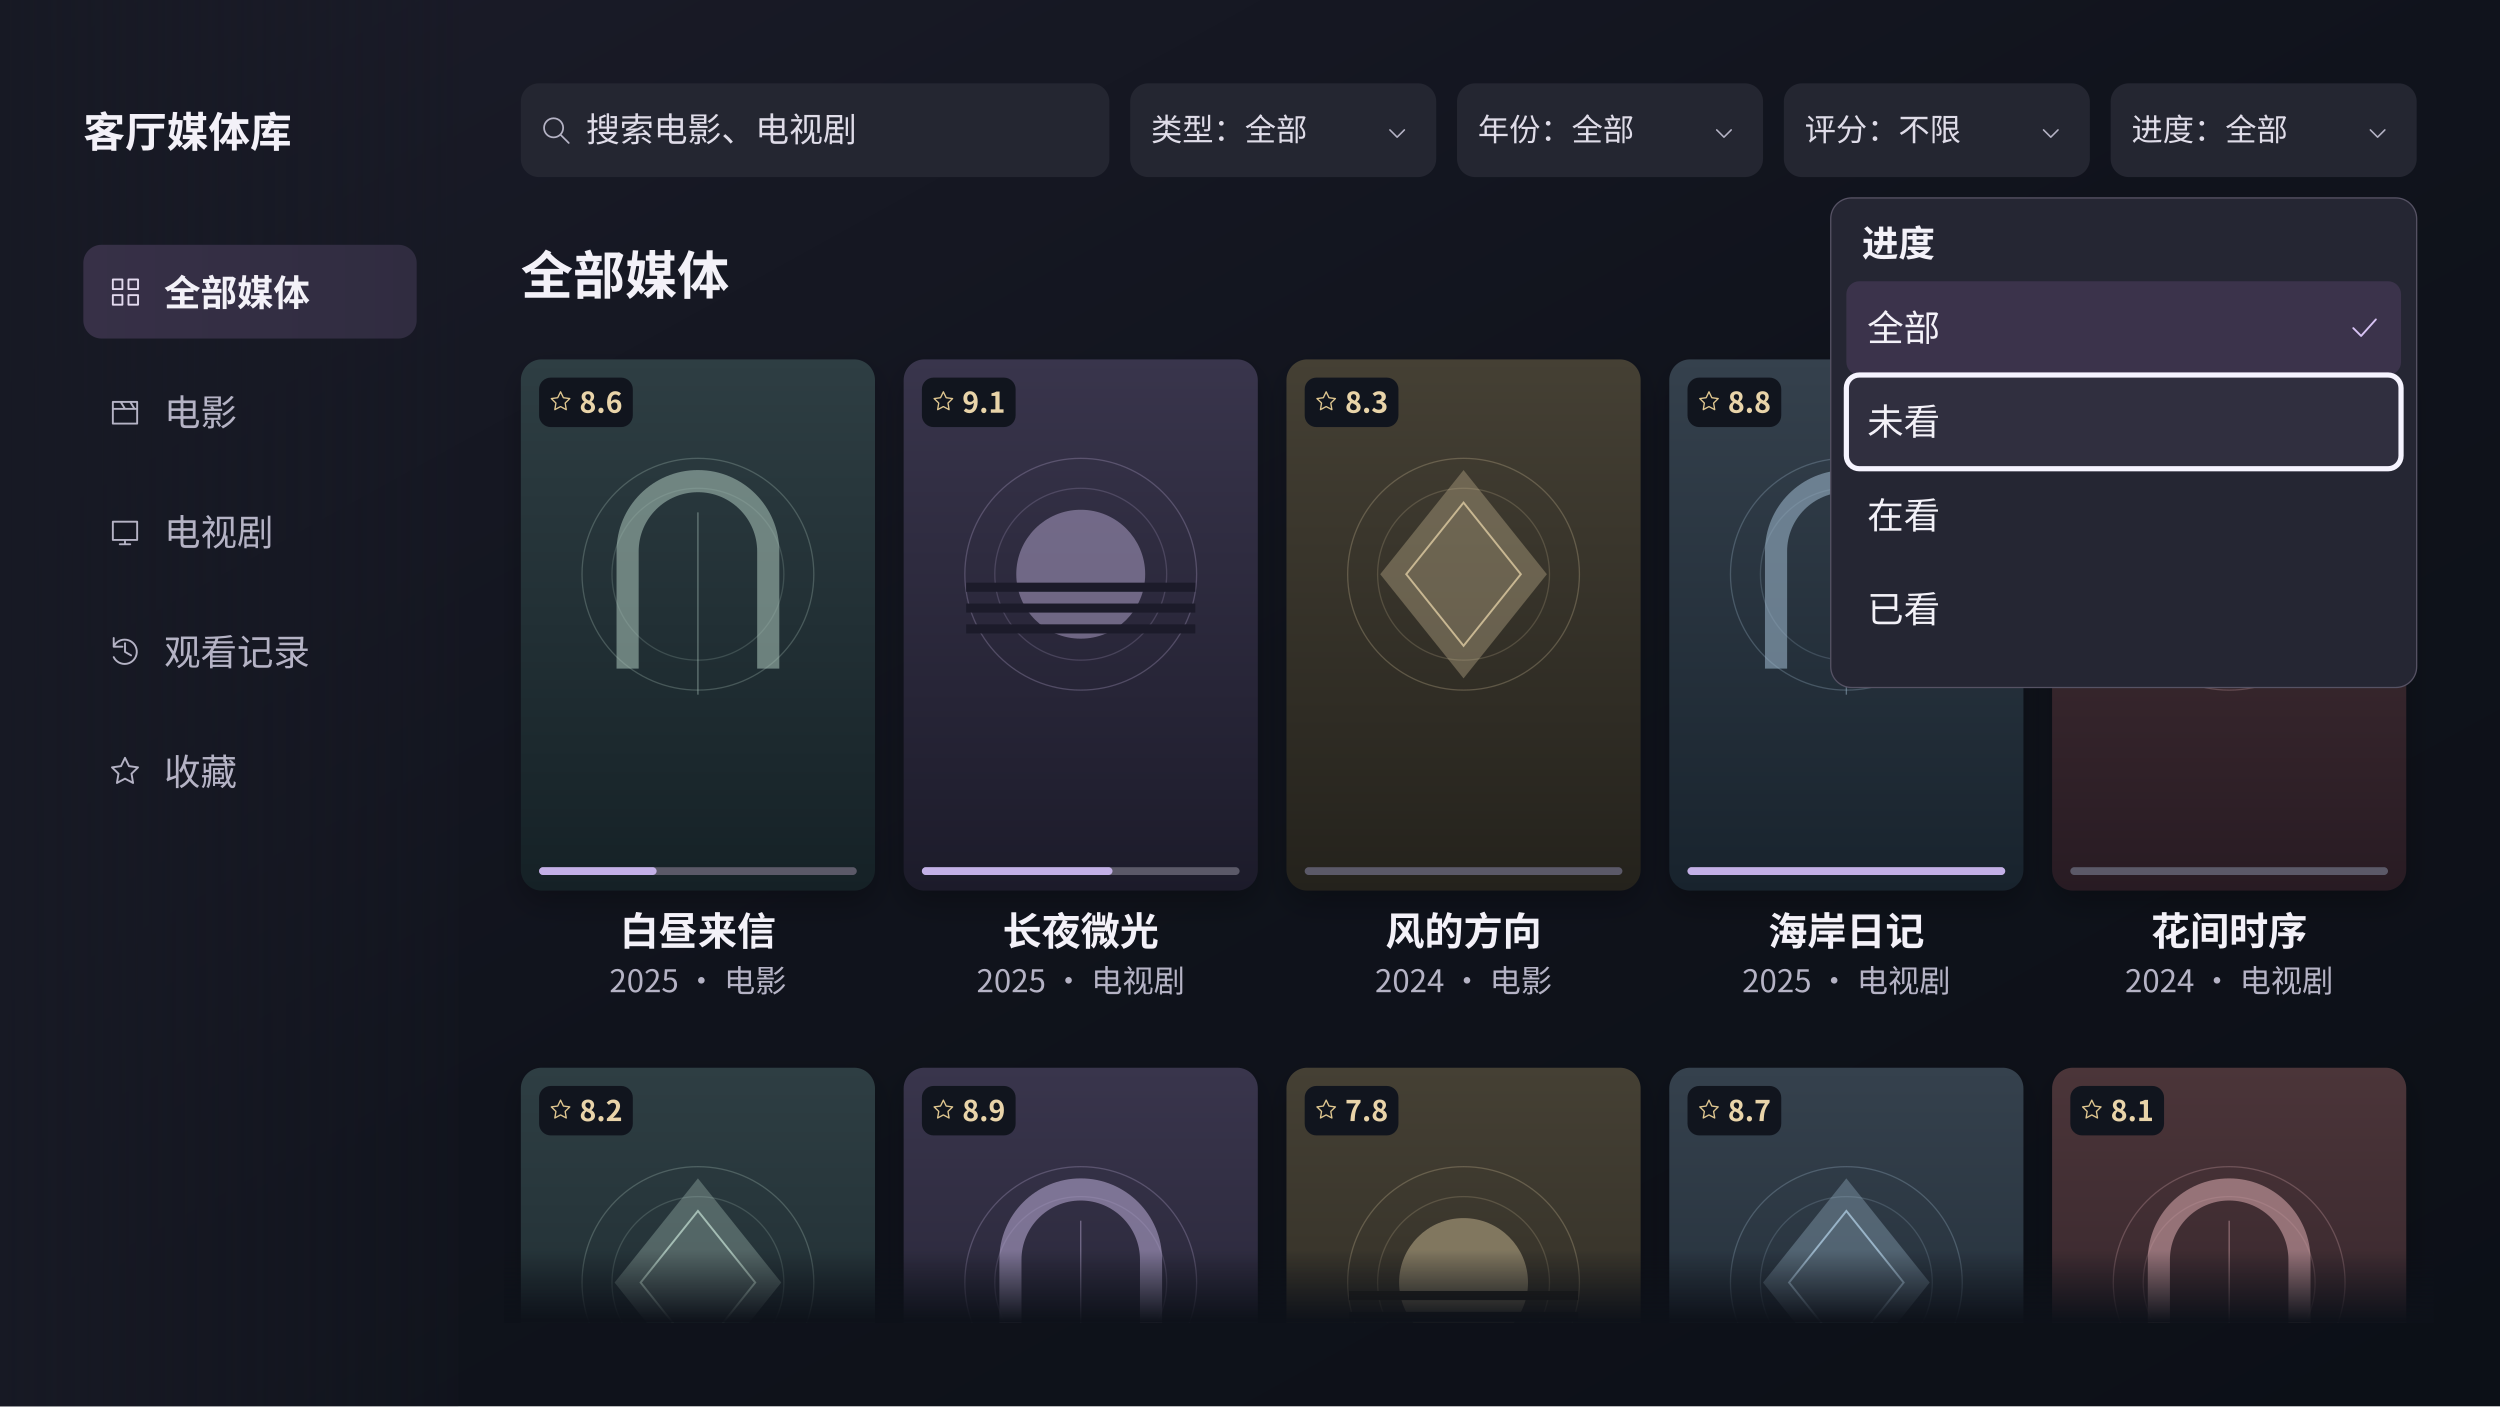
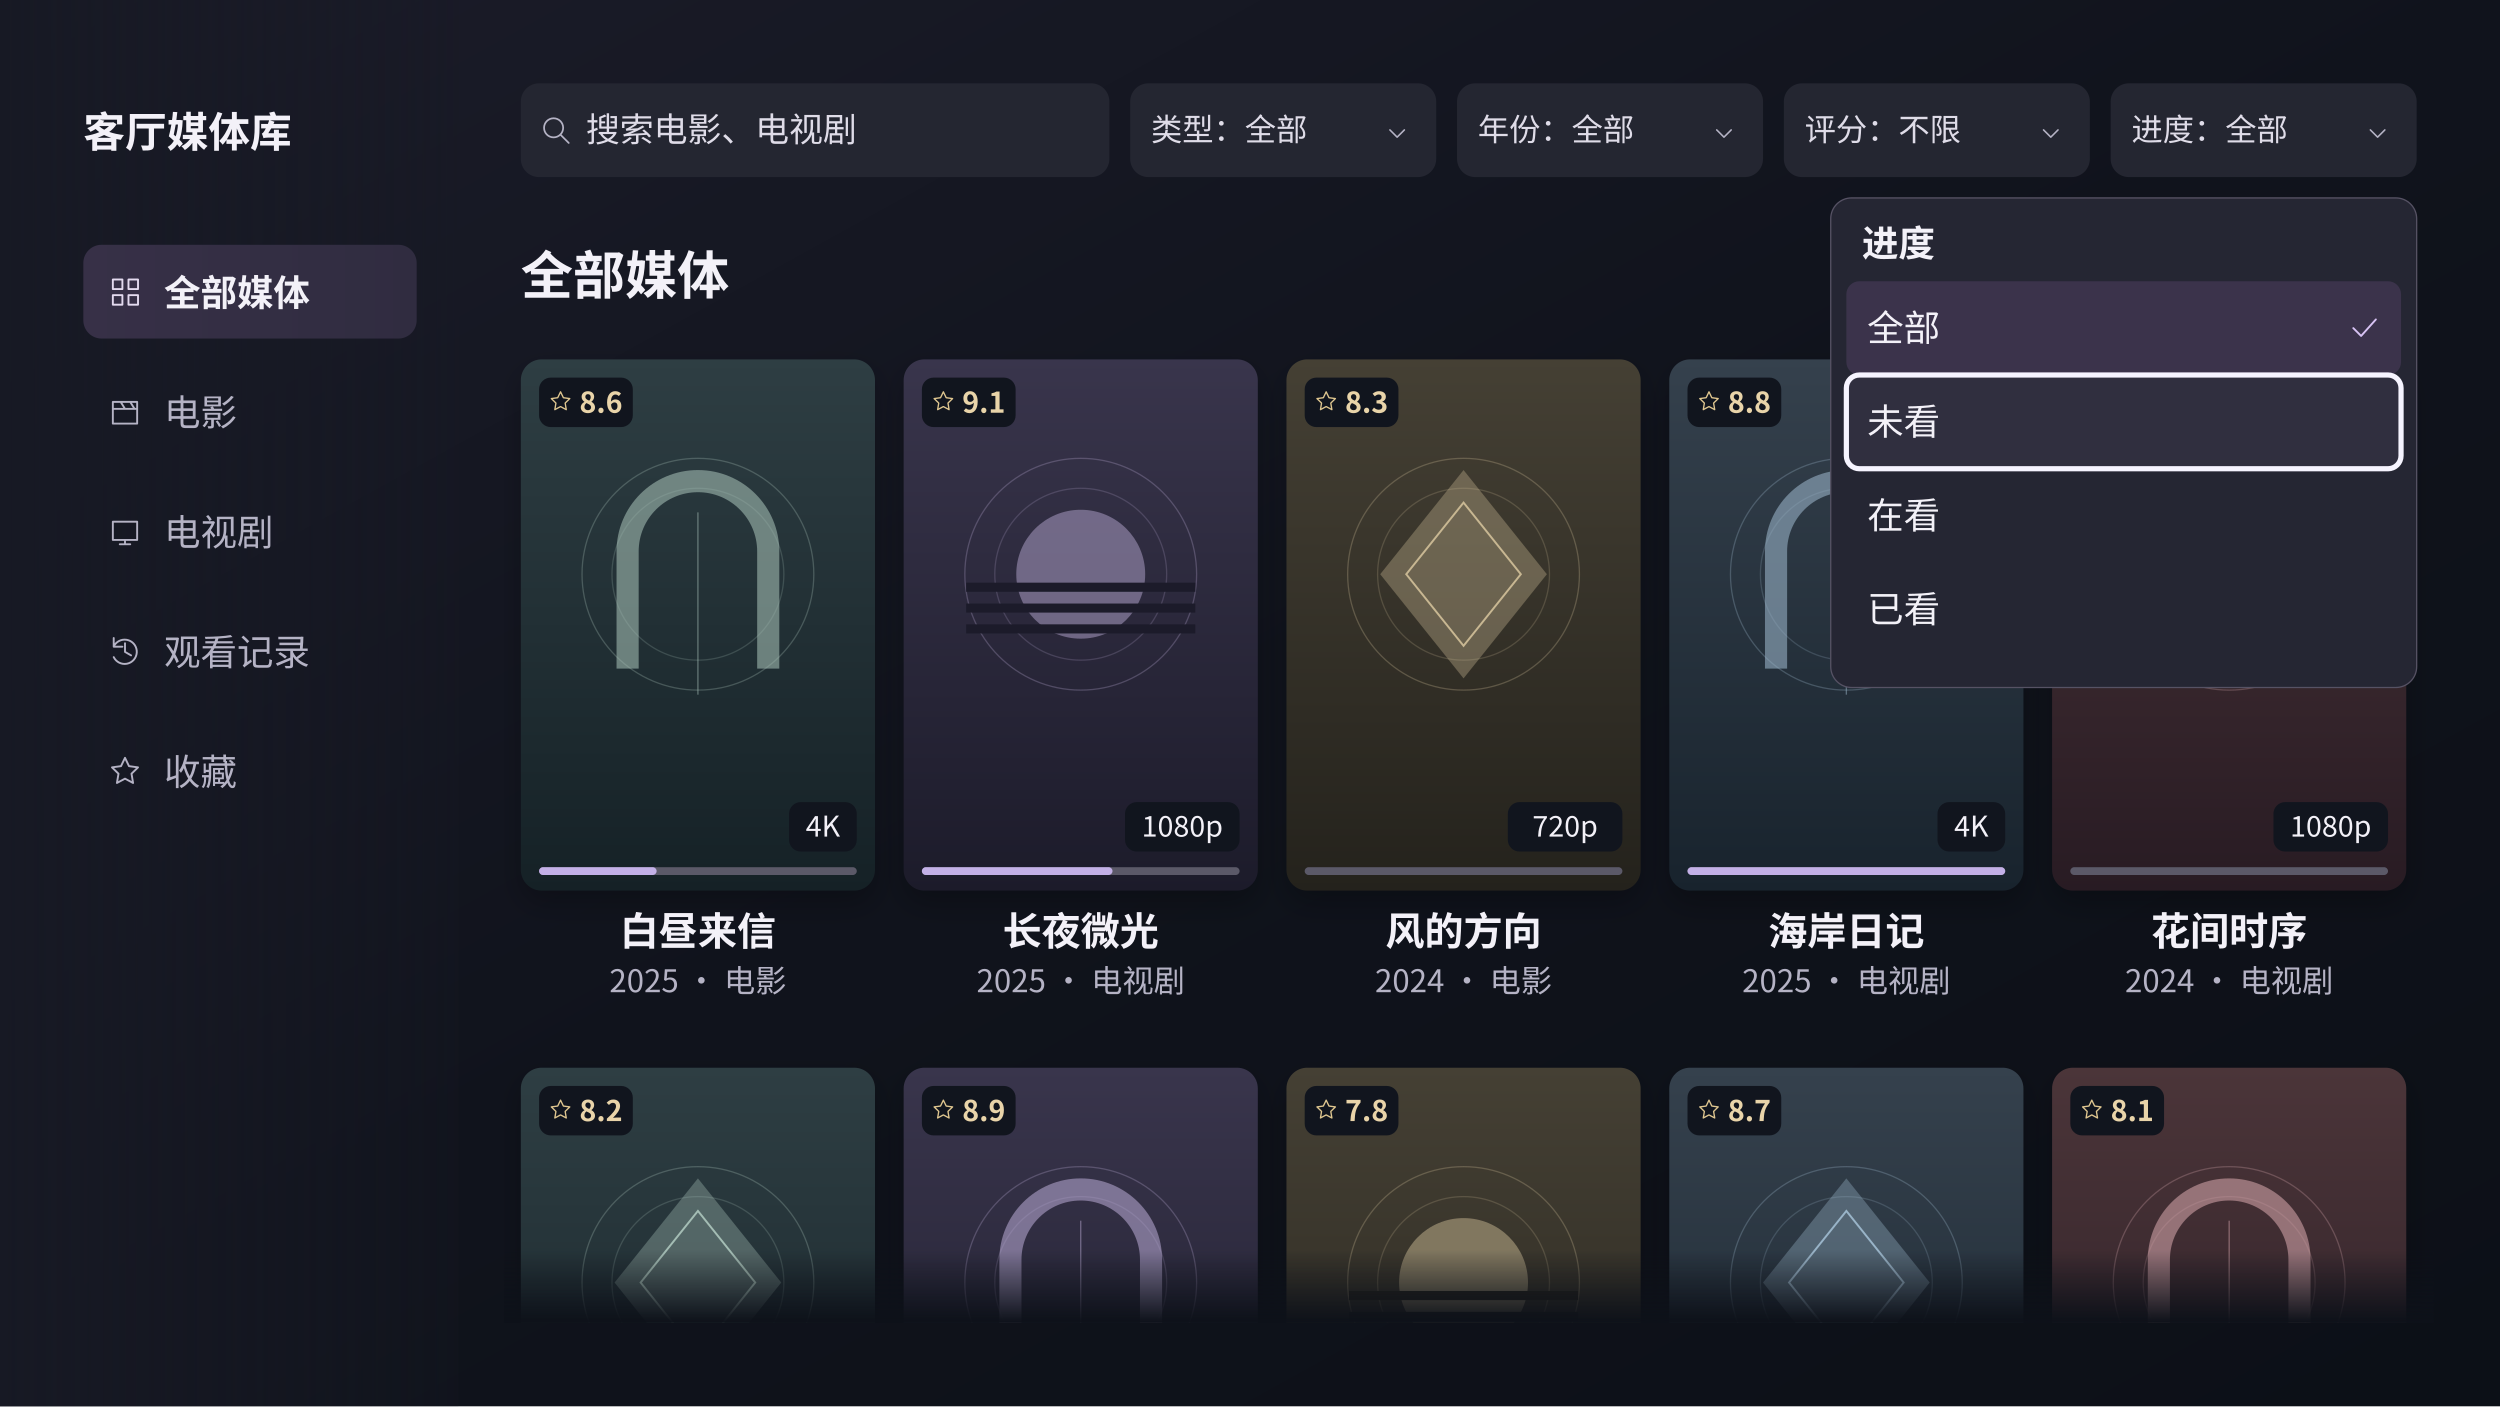
<svg xmlns="http://www.w3.org/2000/svg" width="3840" height="2160" viewBox="0 0 3840 2160" role="img" aria-labelledby="title desc">
  <defs>
    <linearGradient id="background" x2="1" y2="1">
      <stop stop-color="#1b1c29" />
      <stop offset=".5" stop-color="#10131c" />
      <stop offset="1" stop-color="#0c1017" />
    </linearGradient>
    <linearGradient id="sidebar" x2="1" y2="0">
      <stop stop-color="#171924" />
      <stop offset="1" stop-color="#171924" stop-opacity=".2" />
    </linearGradient>
    <linearGradient id="selection">
      <stop stop-color="#373047" />
      <stop offset="1" stop-color="#302c40" />
    </linearGradient>
    <linearGradient id="bottom-fade" x2="0" y2="1">
      <stop stop-color="#0d1119" stop-opacity="0" />
      <stop offset="1" stop-color="#0d1119" />
    </linearGradient>
    <filter id="card-shadow" x="-15%" y="-10%" width="130%" height="130%" color-interpolation-filters="sRGB">
      <feGaussianBlur in="SourceAlpha" stdDeviation="22" />
      <feOffset dx="0" dy="20" />
      <feComponentTransfer>
        <feFuncA type="linear" slope=".24" />
      </feComponentTransfer>
      <feMerge>
        <feMergeNode />
        <feMergeNode in="SourceGraphic" />
      </feMerge>
    </filter>
    <clipPath id="grid-viewport">
      <rect x="774" y="526" width="2964" height="1506" />
    </clipPath>
  </defs>
  <rect width="3840" height="2160" fill="url(#background)" />
  <rect width="704" height="2160" fill="url(#sidebar)" />
  <g font-family="Noto Sans CJK SC, sans-serif">
    <text x="128" y="226" font-size="64" fill="#f3f1f8" font-weight="600" text-anchor="start">客厅媒体库</text>
    <g data-role="sidebar-entry" data-focused="false">
      <rect x="128" y="376" width="512" height="144" rx="28" fill="url(#selection)" stroke="none" stroke-width="2" />
      <g transform="translate(168 424) scale(1.333333)">
        <path d="M4 4h11v11H4zM22 4h11v11H22zM4 22h11v11H4zM22 22h11v11H22z" fill="none" stroke="#e3daef" stroke-width="2.2" stroke-linecap="round" stroke-linejoin="round" />
      </g>
      <text x="252" y="470" font-size="56" fill="#f3f1f8" font-weight="600" text-anchor="start">全部媒体</text>
    </g>
    <g data-role="sidebar-entry" data-focused="false">
      <g transform="translate(168 608) scale(1.333333)">
        <path d="M4 7h28v25H4zM4 15h28M13 7l5 8M24 7l5 8" fill="none" stroke="#b5b3c5" stroke-width="2.2" stroke-linecap="round" stroke-linejoin="round" />
      </g>
      <text x="252" y="654" font-size="56" fill="#b5b3c5" font-weight="400" text-anchor="start">电影</text>
    </g>
    <g data-role="sidebar-entry" data-focused="false">
      <g transform="translate(168 792) scale(1.333333)">
        <path d="M4 7h28v21H4zM12 33h12M18 28v5" fill="none" stroke="#b5b3c5" stroke-width="2.2" stroke-linecap="round" stroke-linejoin="round" />
      </g>
      <text x="252" y="838" font-size="56" fill="#b5b3c5" font-weight="400" text-anchor="start">电视剧</text>
    </g>
    <g data-role="sidebar-entry" data-focused="false">
      <g transform="translate(168 976) scale(1.333333)">
        <path d="M6 11a14 14 0 1 1-1 14M5 3v10h10M18 9v10l7 4" fill="none" stroke="#b5b3c5" stroke-width="2.2" stroke-linecap="round" stroke-linejoin="round" />
      </g>
      <text x="252" y="1022" font-size="56" fill="#b5b3c5" font-weight="400" text-anchor="start">观看记录</text>
    </g>
    <g data-role="sidebar-entry" data-focused="false">
      <g transform="translate(168 1160) scale(1.333333)">
        <path d="M18 3l4.6 9.6L33 14l-7.5 7.3L27.3 32L18 27l-9.3 5l1.8-10.7L3 14l10.4-1.4z" fill="none" stroke="#b5b3c5" stroke-width="2.2" stroke-linecap="round" stroke-linejoin="round" />
      </g>
      <text x="252" y="1206" font-size="56" fill="#b5b3c5" font-weight="400" text-anchor="start">收藏</text>
    </g>
    <g data-role="control" data-focused="false" data-disabled="false" data-label="搜索电影、电视剧" opacity="1">
      <rect x="800" y="128" width="904" height="144" rx="28" fill="#242631" stroke="none" stroke-width="2" />
      <g transform="translate(832 178.0) scale(1.222222)">
        <path d="M27 15a12 12 0 1 1-24 0a12 12 0 1 1 24 0M24 24l10 10" fill="none" stroke="#b5b3c5" stroke-width="2.2" stroke-linecap="round" stroke-linejoin="round" />
      </g>
      <text x="900" y="217.68" font-size="52" fill="#dfdce8" font-weight="500" text-anchor="start">搜索电影、电视剧</text>
    </g>
    <g data-role="control" data-focused="false" data-disabled="false" data-label="类型：全部" opacity="1">
      <rect x="1736" y="128" width="470" height="144" rx="28" fill="#242631" stroke="none" stroke-width="2" />
      <text x="1768" y="216.32" font-size="48" fill="#dfdce8" font-weight="500" text-anchor="start">类型：全部</text>
    </g>
    <g transform="translate(2126 184) scale(1.111111)">
      <path d="M8 14l10 10l10-10" fill="none" stroke="#b5b3c5" stroke-width="2.2" stroke-linecap="round" stroke-linejoin="round" />
    </g>
    <g data-role="control" data-focused="false" data-disabled="false" data-label="年份：全部" opacity="1">
      <rect x="2238" y="128" width="470" height="144" rx="28" fill="#242631" stroke="none" stroke-width="2" />
      <text x="2270" y="216.32" font-size="48" fill="#dfdce8" font-weight="500" text-anchor="start">年份：全部</text>
    </g>
    <g transform="translate(2628 184) scale(1.111111)">
      <path d="M8 14l10 10l10-10" fill="none" stroke="#b5b3c5" stroke-width="2.2" stroke-linecap="round" stroke-linejoin="round" />
    </g>
    <g data-role="control" data-focused="false" data-disabled="false" data-label="评分：不限" opacity="1">
      <rect x="2740" y="128" width="470" height="144" rx="28" fill="#242631" stroke="none" stroke-width="2" />
      <text x="2772" y="216.32" font-size="48" fill="#dfdce8" font-weight="500" text-anchor="start">评分：不限</text>
    </g>
    <g transform="translate(3130 184) scale(1.111111)">
      <path d="M8 14l10 10l10-10" fill="none" stroke="#b5b3c5" stroke-width="2.2" stroke-linecap="round" stroke-linejoin="round" />
    </g>
    <g data-role="control" data-focused="false" data-disabled="false" data-label="进度：全部" opacity="1">
      <rect x="3242" y="128" width="470" height="144" rx="28" fill="#242631" stroke="none" stroke-width="2" />
      <text x="3274" y="216.32" font-size="48" fill="#dfdce8" font-weight="500" text-anchor="start">进度：全部</text>
    </g>
    <g transform="translate(3632 184) scale(1.111111)">
      <path d="M8 14l10 10l10-10" fill="none" stroke="#b5b3c5" stroke-width="2.2" stroke-linecap="round" stroke-linejoin="round" />
    </g>
    <text x="800" y="452" font-size="80" fill="#f3f1f8" font-weight="650" text-anchor="start">全部媒体</text>
    <g data-role="control" data-focused="false" data-disabled="false" data-label="名称升序" opacity="1">
      <rect x="3200" y="350" width="512" height="144" rx="28" fill="#242631" stroke="none" stroke-width="2" />
      <g transform="translate(3232 400.0) scale(1.222222)">
        <path d="M4 7h19M4 18h13M4 29h7M28 5v26M23 26l5 5l5-5" fill="none" stroke="#b5b3c5" stroke-width="2.2" stroke-linecap="round" stroke-linejoin="round" />
      </g>
      <text x="3300" y="438.32" font-size="48" fill="#dfdce8" font-weight="500" text-anchor="start">名称升序</text>
    </g>
    <g transform="translate(3638 402) scale(1.111111)">
      <path d="M8 14l10 10l10-10" fill="none" stroke="#b5b3c5" stroke-width="2.2" stroke-linecap="round" stroke-linejoin="round" />
    </g>
    <g clip-path="url(#grid-viewport)" data-role="focus-following-grid">
      <g data-role="media-card" data-focused="false">
        <defs>
          <linearGradient id="art-0" x2="0" y2="1">
            <stop stop-color="#2e3e43" />
            <stop offset="1" stop-color="#152126" />
          </linearGradient>
          <clipPath id="clip-0">
            <rect x="800" y="552" width="544" height="816" rx="32" fill="white" stroke="none" stroke-width="2" />
          </clipPath>
        </defs>
        <g filter="url(#card-shadow)">
          <rect x="800" y="552" width="544" height="816" rx="32" fill="url(#art-0)" stroke="none" stroke-width="2" />
        </g>
        <g clip-path="url(#clip-0)">
          <circle cx="1072" cy="882" r="178" fill="none" stroke="#a4bdb4" stroke-width="2" opacity=".3" />
          <circle cx="1072" cy="882" r="132" fill="none" stroke="#a4bdb4" stroke-width="2" opacity=".22" />
          <path d="M964 1027V847a108 108 0 0 1 216 0v180" fill="none" stroke="#a4bdb4" stroke-width="34" opacity=".58" />
          <path d="M1072 787v280" stroke="#a4bdb4" stroke-width="2" opacity=".5" />
        </g>
        <rect x="828" y="580" width="144" height="76" rx="18" fill="#11151e" stroke="none" stroke-width="2" />
        <g transform="translate(844 599) scale(0.9444444)">
          <path d="M18 3l4.6 9.6L33 14l-7.5 7.3L27.3 32L18 27l-9.3 5l1.8-10.7L3 14l10.4-1.4z" fill="none" stroke="#e0c790" stroke-width="2.2" stroke-linecap="round" stroke-linejoin="round" />
        </g>
        <text x="890" y="634" font-size="44" fill="#e9d4a9" font-weight="600" text-anchor="start">8.6</text>
+         <g data-role="quality-badge">
+           <rect x="1212" y="1232" width="104" height="76" rx="18" fill="#11151e" stroke="none" stroke-width="2" />
+           <text x="1264.0" y="1285" font-size="44" fill="#f3f1f8" font-weight="500" text-anchor="middle">4K</text>
+         </g>
        <g data-role="watch-progress" data-progress="0.37">
          <rect x="828" y="1332" width="488" height="12" rx="6" fill="#5b5968" stroke="none" stroke-width="2" />
          <rect x="828" y="1332" width="180.56" height="12" rx="6" fill="#c3b0e7" stroke="none" stroke-width="2" />
        </g>
        <g data-role="card-caption">
          <text x="1072" y="1452" font-size="60" fill="#f3f1f8" font-weight="600" text-anchor="middle">白昼来信</text>
          <text x="1072" y="1524" font-size="48" fill="#b5b3c5" font-weight="400" text-anchor="middle">2025 · 电影</text>
        </g>
      </g>
      <g data-role="media-card" data-focused="false">
        <defs>
          <linearGradient id="art-1" x2="0" y2="1">
            <stop stop-color="#39354c" />
            <stop offset="1" stop-color="#1c1b2a" />
          </linearGradient>
          <clipPath id="clip-1">
            <rect x="1388" y="552" width="544" height="816" rx="32" fill="white" stroke="none" stroke-width="2" />
          </clipPath>
        </defs>
        <g filter="url(#card-shadow)">
          <rect x="1388" y="552" width="544" height="816" rx="32" fill="url(#art-1)" stroke="none" stroke-width="2" />
        </g>
        <g clip-path="url(#clip-1)">
          <circle cx="1660" cy="882" r="178" fill="none" stroke="#b4a5ce" stroke-width="2" opacity=".3" />
          <circle cx="1660" cy="882" r="132" fill="none" stroke="#b4a5ce" stroke-width="2" opacity=".22" />
          <circle cx="1660" cy="882" r="99" fill="#b4a5ce" opacity=".5" />
          <path d="M1484 902h352M1484 934h352M1484 966h352" stroke="#1c1b2a" stroke-width="14" />
        </g>
        <rect x="1416" y="580" width="144" height="76" rx="18" fill="#11151e" stroke="none" stroke-width="2" />
        <g transform="translate(1432 599) scale(0.9444444)">
          <path d="M18 3l4.6 9.6L33 14l-7.5 7.3L27.3 32L18 27l-9.3 5l1.8-10.7L3 14l10.4-1.4z" fill="none" stroke="#e0c790" stroke-width="2.2" stroke-linecap="round" stroke-linejoin="round" />
        </g>
        <text x="1478" y="634" font-size="44" fill="#e9d4a9" font-weight="600" text-anchor="start">9.1</text>
+         <g data-role="quality-badge">
+           <rect x="1728" y="1232" width="176" height="76" rx="18" fill="#11151e" stroke="none" stroke-width="2" />
+           <text x="1816.0" y="1285" font-size="44" fill="#f3f1f8" font-weight="500" text-anchor="middle">1080p</text>
+         </g>
        <g data-role="watch-progress" data-progress="0.6">
          <rect x="1416" y="1332" width="488" height="12" rx="6" fill="#5b5968" stroke="none" stroke-width="2" />
          <rect x="1416" y="1332" width="292.8" height="12" rx="6" fill="#c3b0e7" stroke="none" stroke-width="2" />
        </g>
        <g data-role="card-caption">
          <text x="1660" y="1452" font-size="60" fill="#f3f1f8" font-weight="600" text-anchor="middle">长夜微光</text>
          <text x="1660" y="1524" font-size="48" fill="#b5b3c5" font-weight="400" text-anchor="middle">2025 · 电视剧</text>
        </g>
      </g>
      <g data-role="media-card" data-focused="false">
        <defs>
          <linearGradient id="art-2" x2="0" y2="1">
            <stop stop-color="#454034" />
            <stop offset="1" stop-color="#24221c" />
          </linearGradient>
          <clipPath id="clip-2">
            <rect x="1976" y="552" width="544" height="816" rx="32" fill="white" stroke="none" stroke-width="2" />
          </clipPath>
        </defs>
        <g filter="url(#card-shadow)">
          <rect x="1976" y="552" width="544" height="816" rx="32" fill="url(#art-2)" stroke="none" stroke-width="2" />
        </g>
        <g clip-path="url(#clip-2)">
          <circle cx="2248" cy="882" r="178" fill="none" stroke="#c8b792" stroke-width="2" opacity=".3" />
          <circle cx="2248" cy="882" r="132" fill="none" stroke="#c8b792" stroke-width="2" opacity=".22" />
          <path d="M2248 722l128 160l-128 160l-128-160z" fill="#c8b792" opacity=".36" />
          <path d="M2248 772l88 110l-88 110l-88-110z" fill="none" stroke="#c8b792" stroke-width="3" />
        </g>
        <rect x="2004" y="580" width="144" height="76" rx="18" fill="#11151e" stroke="none" stroke-width="2" />
        <g transform="translate(2020 599) scale(0.9444444)">
          <path d="M18 3l4.6 9.6L33 14l-7.5 7.3L27.3 32L18 27l-9.3 5l1.8-10.7L3 14l10.4-1.4z" fill="none" stroke="#e0c790" stroke-width="2.2" stroke-linecap="round" stroke-linejoin="round" />
        </g>
        <text x="2066" y="634" font-size="44" fill="#e9d4a9" font-weight="600" text-anchor="start">8.3</text>
+         <g data-role="quality-badge">
+           <rect x="2316" y="1232" width="176" height="76" rx="18" fill="#11151e" stroke="none" stroke-width="2" />
+           <text x="2404.0" y="1285" font-size="44" fill="#f3f1f8" font-weight="500" text-anchor="middle">720p</text>
+         </g>
        <g data-role="watch-progress" data-progress="0">
          <rect x="2004" y="1332" width="488" height="12" rx="6" fill="#5b5968" stroke="none" stroke-width="2" />
        </g>
        <g data-role="card-caption">
          <text x="2248" y="1452" font-size="60" fill="#f3f1f8" font-weight="600" text-anchor="middle">风的方向</text>
          <text x="2248" y="1524" font-size="48" fill="#b5b3c5" font-weight="400" text-anchor="middle">2024 · 电影</text>
        </g>
      </g>
      <g data-role="media-card" data-focused="false">
        <defs>
          <linearGradient id="art-3" x2="0" y2="1">
            <stop stop-color="#35414d" />
            <stop offset="1" stop-color="#18232d" />
          </linearGradient>
          <clipPath id="clip-3">
            <rect x="2564" y="552" width="544" height="816" rx="32" fill="white" stroke="none" stroke-width="2" />
          </clipPath>
        </defs>
        <g filter="url(#card-shadow)">
          <rect x="2564" y="552" width="544" height="816" rx="32" fill="url(#art-3)" stroke="none" stroke-width="2" />
        </g>
        <g clip-path="url(#clip-3)">
          <circle cx="2836" cy="882" r="178" fill="none" stroke="#99b4c8" stroke-width="2" opacity=".3" />
          <circle cx="2836" cy="882" r="132" fill="none" stroke="#99b4c8" stroke-width="2" opacity=".22" />
          <path d="M2728 1027V847a108 108 0 0 1 216 0v180" fill="none" stroke="#99b4c8" stroke-width="34" opacity=".58" />
          <path d="M2836 787v280" stroke="#99b4c8" stroke-width="2" opacity=".5" />
        </g>
        <rect x="2592" y="580" width="144" height="76" rx="18" fill="#11151e" stroke="none" stroke-width="2" />
        <g transform="translate(2608 599) scale(0.9444444)">
          <path d="M18 3l4.6 9.6L33 14l-7.5 7.3L27.3 32L18 27l-9.3 5l1.8-10.7L3 14l10.4-1.4z" fill="none" stroke="#e0c790" stroke-width="2.2" stroke-linecap="round" stroke-linejoin="round" />
        </g>
        <text x="2654" y="634" font-size="44" fill="#e9d4a9" font-weight="600" text-anchor="start">8.8</text>
+         <g data-role="quality-badge">
+           <rect x="2976" y="1232" width="104" height="76" rx="18" fill="#11151e" stroke="none" stroke-width="2" />
+           <text x="3028.0" y="1285" font-size="44" fill="#f3f1f8" font-weight="500" text-anchor="middle">4K</text>
+         </g>
        <g data-role="watch-progress" data-progress="1">
          <rect x="2592" y="1332" width="488" height="12" rx="6" fill="#5b5968" stroke="none" stroke-width="2" />
          <rect x="2592" y="1332" width="488" height="12" rx="6" fill="#c3b0e7" stroke="none" stroke-width="2" />
        </g>
        <g data-role="card-caption">
          <text x="2836" y="1452" font-size="60" fill="#f3f1f8" font-weight="600" text-anchor="middle">海岸日记</text>
          <text x="2836" y="1524" font-size="48" fill="#b5b3c5" font-weight="400" text-anchor="middle">2025 · 电视剧</text>
        </g>
      </g>
      <g data-role="media-card" data-focused="false">
        <defs>
          <linearGradient id="art-4" x2="0" y2="1">
            <stop stop-color="#4b3539" />
            <stop offset="1" stop-color="#281b23" />
          </linearGradient>
          <clipPath id="clip-4">
            <rect x="3152" y="552" width="544" height="816" rx="32" fill="white" stroke="none" stroke-width="2" />
          </clipPath>
        </defs>
        <g filter="url(#card-shadow)">
          <rect x="3152" y="552" width="544" height="816" rx="32" fill="url(#art-4)" stroke="none" stroke-width="2" />
        </g>
        <g clip-path="url(#clip-4)">
          <circle cx="3424" cy="882" r="178" fill="none" stroke="#d2a3a9" stroke-width="2" opacity=".3" />
          <circle cx="3424" cy="882" r="132" fill="none" stroke="#d2a3a9" stroke-width="2" opacity=".22" />
          <circle cx="3424" cy="882" r="99" fill="#d2a3a9" opacity=".5" />
          <path d="M3248 902h352M3248 934h352M3248 966h352" stroke="#281b23" stroke-width="14" />
        </g>
        <rect x="3180" y="580" width="144" height="76" rx="18" fill="#11151e" stroke="none" stroke-width="2" />
        <g transform="translate(3196 599) scale(0.9444444)">
          <path d="M18 3l4.6 9.6L33 14l-7.5 7.3L27.3 32L18 27l-9.3 5l1.8-10.7L3 14l10.4-1.4z" fill="none" stroke="#e0c790" stroke-width="2.2" stroke-linecap="round" stroke-linejoin="round" />
        </g>
        <text x="3242" y="634" font-size="44" fill="#e9d4a9" font-weight="600" text-anchor="start">8.5</text>
+         <g data-role="quality-badge">
+           <rect x="3492" y="1232" width="176" height="76" rx="18" fill="#11151e" stroke="none" stroke-width="2" />
+           <text x="3580.0" y="1285" font-size="44" fill="#f3f1f8" font-weight="500" text-anchor="middle">1080p</text>
+         </g>
        <g data-role="watch-progress" data-progress="0">
          <rect x="3180" y="1332" width="488" height="12" rx="6" fill="#5b5968" stroke="none" stroke-width="2" />
        </g>
        <g data-role="card-caption">
          <text x="3424" y="1452" font-size="60" fill="#f3f1f8" font-weight="600" text-anchor="middle">花间时序</text>
          <text x="3424" y="1524" font-size="48" fill="#b5b3c5" font-weight="400" text-anchor="middle">2024 · 电视剧</text>
        </g>
      </g>
      <g data-role="media-card" data-focused="false">
        <defs>
          <linearGradient id="art-5" x2="0" y2="1">
            <stop stop-color="#2e3e43" />
            <stop offset="1" stop-color="#152126" />
          </linearGradient>
          <clipPath id="clip-5">
            <rect x="800" y="1640" width="544" height="816" rx="32" fill="white" stroke="none" stroke-width="2" />
          </clipPath>
        </defs>
        <g filter="url(#card-shadow)">
          <rect x="800" y="1640" width="544" height="816" rx="32" fill="url(#art-5)" stroke="none" stroke-width="2" />
        </g>
        <g clip-path="url(#clip-5)">
          <circle cx="1072" cy="1970" r="178" fill="none" stroke="#a4bdb4" stroke-width="2" opacity=".3" />
          <circle cx="1072" cy="1970" r="132" fill="none" stroke="#a4bdb4" stroke-width="2" opacity=".22" />
          <path d="M1072 1810l128 160l-128 160l-128-160z" fill="#a4bdb4" opacity=".36" />
          <path d="M1072 1860l88 110l-88 110l-88-110z" fill="none" stroke="#a4bdb4" stroke-width="3" />
        </g>
        <rect x="828" y="1668" width="144" height="76" rx="18" fill="#11151e" stroke="none" stroke-width="2" />
        <g transform="translate(844 1687) scale(0.9444444)">
          <path d="M18 3l4.6 9.6L33 14l-7.5 7.3L27.3 32L18 27l-9.3 5l1.8-10.7L3 14l10.4-1.4z" fill="none" stroke="#e0c790" stroke-width="2.2" stroke-linecap="round" stroke-linejoin="round" />
        </g>
        <text x="890" y="1722" font-size="44" fill="#e9d4a9" font-weight="600" text-anchor="start">8.2</text>
+         <g data-role="quality-badge">
+           <rect x="1140" y="2320" width="176" height="76" rx="18" fill="#11151e" stroke="none" stroke-width="2" />
+           <text x="1228.0" y="2373" font-size="44" fill="#f3f1f8" font-weight="500" text-anchor="middle">720p</text>
+         </g>
        <g data-role="watch-progress" data-progress="1">
          <rect x="828" y="2420" width="488" height="12" rx="6" fill="#5b5968" stroke="none" stroke-width="2" />
          <rect x="828" y="2420" width="488" height="12" rx="6" fill="#c3b0e7" stroke="none" stroke-width="2" />
        </g>
        <g data-role="card-caption">
          <text x="1072" y="2540" font-size="60" fill="#f3f1f8" font-weight="600" text-anchor="middle">旧城回声</text>
          <text x="1072" y="2612" font-size="48" fill="#b5b3c5" font-weight="400" text-anchor="middle">2023 · 电影</text>
        </g>
      </g>
      <g data-role="media-card" data-focused="false">
        <defs>
          <linearGradient id="art-6" x2="0" y2="1">
            <stop stop-color="#39354c" />
            <stop offset="1" stop-color="#1c1b2a" />
          </linearGradient>
          <clipPath id="clip-6">
            <rect x="1388" y="1640" width="544" height="816" rx="32" fill="white" stroke="none" stroke-width="2" />
          </clipPath>
        </defs>
        <g filter="url(#card-shadow)">
          <rect x="1388" y="1640" width="544" height="816" rx="32" fill="url(#art-6)" stroke="none" stroke-width="2" />
        </g>
        <g clip-path="url(#clip-6)">
          <circle cx="1660" cy="1970" r="178" fill="none" stroke="#b4a5ce" stroke-width="2" opacity=".3" />
          <circle cx="1660" cy="1970" r="132" fill="none" stroke="#b4a5ce" stroke-width="2" opacity=".22" />
          <path d="M1552 2115V1935a108 108 0 0 1 216 0v180" fill="none" stroke="#b4a5ce" stroke-width="34" opacity=".58" />
          <path d="M1660 1875v280" stroke="#b4a5ce" stroke-width="2" opacity=".5" />
        </g>
        <rect x="1416" y="1668" width="144" height="76" rx="18" fill="#11151e" stroke="none" stroke-width="2" />
        <g transform="translate(1432 1687) scale(0.9444444)">
          <path d="M18 3l4.6 9.6L33 14l-7.5 7.3L27.3 32L18 27l-9.3 5l1.8-10.7L3 14l10.4-1.4z" fill="none" stroke="#e0c790" stroke-width="2.2" stroke-linecap="round" stroke-linejoin="round" />
        </g>
        <text x="1478" y="1722" font-size="44" fill="#e9d4a9" font-weight="600" text-anchor="start">8.9</text>
+         <g data-role="quality-badge">
+           <rect x="1800" y="2320" width="104" height="76" rx="18" fill="#11151e" stroke="none" stroke-width="2" />
+           <text x="1852.0" y="2373" font-size="44" fill="#f3f1f8" font-weight="500" text-anchor="middle">4K</text>
+         </g>
        <g data-role="watch-progress" data-progress="0.25">
          <rect x="1416" y="2420" width="488" height="12" rx="6" fill="#5b5968" stroke="none" stroke-width="2" />
          <rect x="1416" y="2420" width="122.0" height="12" rx="6" fill="#c3b0e7" stroke="none" stroke-width="2" />
        </g>
        <g data-role="card-caption">
          <text x="1660" y="2540" font-size="60" fill="#f3f1f8" font-weight="600" text-anchor="middle">群星之间</text>
          <text x="1660" y="2612" font-size="48" fill="#b5b3c5" font-weight="400" text-anchor="middle">2025 · 电视剧</text>
        </g>
      </g>
      <g data-role="media-card" data-focused="false">
        <defs>
          <linearGradient id="art-7" x2="0" y2="1">
            <stop stop-color="#454034" />
            <stop offset="1" stop-color="#24221c" />
          </linearGradient>
          <clipPath id="clip-7">
            <rect x="1976" y="1640" width="544" height="816" rx="32" fill="white" stroke="none" stroke-width="2" />
          </clipPath>
        </defs>
        <g filter="url(#card-shadow)">
          <rect x="1976" y="1640" width="544" height="816" rx="32" fill="url(#art-7)" stroke="none" stroke-width="2" />
        </g>
        <g clip-path="url(#clip-7)">
          <circle cx="2248" cy="1970" r="178" fill="none" stroke="#c8b792" stroke-width="2" opacity=".3" />
          <circle cx="2248" cy="1970" r="132" fill="none" stroke="#c8b792" stroke-width="2" opacity=".22" />
          <circle cx="2248" cy="1970" r="99" fill="#c8b792" opacity=".5" />
          <path d="M2072 1990h352M2072 2022h352M2072 2054h352" stroke="#24221c" stroke-width="14" />
        </g>
        <rect x="2004" y="1668" width="144" height="76" rx="18" fill="#11151e" stroke="none" stroke-width="2" />
        <g transform="translate(2020 1687) scale(0.9444444)">
          <path d="M18 3l4.6 9.6L33 14l-7.5 7.3L27.3 32L18 27l-9.3 5l1.8-10.7L3 14l10.4-1.4z" fill="none" stroke="#e0c790" stroke-width="2.2" stroke-linecap="round" stroke-linejoin="round" />
        </g>
        <text x="2066" y="1722" font-size="44" fill="#e9d4a9" font-weight="600" text-anchor="start">7.8</text>
+         <g data-role="quality-badge">
+           <rect x="2316" y="2320" width="176" height="76" rx="18" fill="#11151e" stroke="none" stroke-width="2" />
+           <text x="2404.0" y="2373" font-size="44" fill="#f3f1f8" font-weight="500" text-anchor="middle">1080p</text>
+         </g>
        <g data-role="watch-progress" data-progress="0">
          <rect x="2004" y="2420" width="488" height="12" rx="6" fill="#5b5968" stroke="none" stroke-width="2" />
        </g>
        <g data-role="card-caption">
          <text x="2248" y="2540" font-size="60" fill="#f3f1f8" font-weight="600" text-anchor="middle">日落以后</text>
          <text x="2248" y="2612" font-size="48" fill="#b5b3c5" font-weight="400" text-anchor="middle">2024 · 电影</text>
        </g>
      </g>
      <g data-role="media-card" data-focused="false">
        <defs>
          <linearGradient id="art-8" x2="0" y2="1">
            <stop stop-color="#35414d" />
            <stop offset="1" stop-color="#18232d" />
          </linearGradient>
          <clipPath id="clip-8">
            <rect x="2564" y="1640" width="544" height="816" rx="32" fill="white" stroke="none" stroke-width="2" />
          </clipPath>
        </defs>
        <g filter="url(#card-shadow)">
          <rect x="2564" y="1640" width="544" height="816" rx="32" fill="url(#art-8)" stroke="none" stroke-width="2" />
        </g>
        <g clip-path="url(#clip-8)">
          <circle cx="2836" cy="1970" r="178" fill="none" stroke="#99b4c8" stroke-width="2" opacity=".3" />
          <circle cx="2836" cy="1970" r="132" fill="none" stroke="#99b4c8" stroke-width="2" opacity=".22" />
          <path d="M2836 1810l128 160l-128 160l-128-160z" fill="#99b4c8" opacity=".36" />
          <path d="M2836 1860l88 110l-88 110l-88-110z" fill="none" stroke="#99b4c8" stroke-width="3" />
        </g>
        <rect x="2592" y="1668" width="144" height="76" rx="18" fill="#11151e" stroke="none" stroke-width="2" />
        <g transform="translate(2608 1687) scale(0.9444444)">
          <path d="M18 3l4.6 9.6L33 14l-7.5 7.3L27.3 32L18 27l-9.3 5l1.8-10.7L3 14l10.4-1.4z" fill="none" stroke="#e0c790" stroke-width="2.2" stroke-linecap="round" stroke-linejoin="round" />
        </g>
        <text x="2654" y="1722" font-size="44" fill="#e9d4a9" font-weight="600" text-anchor="start">8.7</text>
+         <g data-role="quality-badge">
+           <rect x="2904" y="2320" width="176" height="76" rx="18" fill="#11151e" stroke="none" stroke-width="2" />
+           <text x="2992.0" y="2373" font-size="44" fill="#f3f1f8" font-weight="500" text-anchor="middle">720p</text>
+         </g>
        <g data-role="watch-progress" data-progress="1">
          <rect x="2592" y="2420" width="488" height="12" rx="6" fill="#5b5968" stroke="none" stroke-width="2" />
          <rect x="2592" y="2420" width="488" height="12" rx="6" fill="#c3b0e7" stroke="none" stroke-width="2" />
        </g>
        <g data-role="card-caption">
          <text x="2836" y="2540" font-size="60" fill="#f3f1f8" font-weight="600" text-anchor="middle">山河漫游</text>
          <text x="2836" y="2612" font-size="48" fill="#b5b3c5" font-weight="400" text-anchor="middle">2023 · 电视剧</text>
        </g>
      </g>
      <g data-role="media-card" data-focused="false">
        <defs>
          <linearGradient id="art-9" x2="0" y2="1">
            <stop stop-color="#4b3539" />
            <stop offset="1" stop-color="#281b23" />
          </linearGradient>
          <clipPath id="clip-9">
            <rect x="3152" y="1640" width="544" height="816" rx="32" fill="white" stroke="none" stroke-width="2" />
          </clipPath>
        </defs>
        <g filter="url(#card-shadow)">
          <rect x="3152" y="1640" width="544" height="816" rx="32" fill="url(#art-9)" stroke="none" stroke-width="2" />
        </g>
        <g clip-path="url(#clip-9)">
          <circle cx="3424" cy="1970" r="178" fill="none" stroke="#d2a3a9" stroke-width="2" opacity=".3" />
          <circle cx="3424" cy="1970" r="132" fill="none" stroke="#d2a3a9" stroke-width="2" opacity=".22" />
          <path d="M3316 2115V1935a108 108 0 0 1 216 0v180" fill="none" stroke="#d2a3a9" stroke-width="34" opacity=".58" />
          <path d="M3424 1875v280" stroke="#d2a3a9" stroke-width="2" opacity=".5" />
        </g>
        <rect x="3180" y="1668" width="144" height="76" rx="18" fill="#11151e" stroke="none" stroke-width="2" />
        <g transform="translate(3196 1687) scale(0.9444444)">
          <path d="M18 3l4.6 9.6L33 14l-7.5 7.3L27.3 32L18 27l-9.3 5l1.8-10.7L3 14l10.4-1.4z" fill="none" stroke="#e0c790" stroke-width="2.2" stroke-linecap="round" stroke-linejoin="round" />
        </g>
        <text x="3242" y="1722" font-size="44" fill="#e9d4a9" font-weight="600" text-anchor="start">8.1</text>
+         <g data-role="quality-badge">
+           <rect x="3564" y="2320" width="104" height="76" rx="18" fill="#11151e" stroke="none" stroke-width="2" />
+           <text x="3616.0" y="2373" font-size="44" fill="#f3f1f8" font-weight="500" text-anchor="middle">4K</text>
+         </g>
        <g data-role="watch-progress" data-progress="0.7">
          <rect x="3180" y="2420" width="488" height="12" rx="6" fill="#5b5968" stroke="none" stroke-width="2" />
          <rect x="3180" y="2420" width="341.6" height="12" rx="6" fill="#c3b0e7" stroke="none" stroke-width="2" />
        </g>
        <g data-role="card-caption">
          <text x="3424" y="2540" font-size="60" fill="#f3f1f8" font-weight="600" text-anchor="middle">远方的诗</text>
          <text x="3424" y="2612" font-size="48" fill="#b5b3c5" font-weight="400" text-anchor="middle">2025 · 电影</text>
        </g>
      </g>
    </g>
    <rect x="774" y="1920" width="2964" height="112" rx="0" fill="url(#bottom-fade)" stroke="none" stroke-width="2" />
    <g data-role="option-panel" data-option="进度">
      <rect x="2812" y="304" width="900" height="752" rx="32" fill="#252633" stroke="#565264" stroke-width="2" />
      <text x="2860" y="394" font-size="56" fill="#f3f1f8" font-weight="600" text-anchor="start">进度</text>
      <rect x="2836" y="432" width="852" height="144" rx="20" fill="#3b334b" stroke="none" stroke-width="2" />
      <text x="2868" y="524" font-size="56" fill="#f3f1f8" font-weight="500" text-anchor="start">全部</text>
      <g transform="translate(3608 480) scale(1.333333)">
        <path d="M5 18l9 9L31 8" fill="none" stroke="#d8c3f4" stroke-width="2.2" stroke-linecap="round" stroke-linejoin="round" />
      </g>
      <g data-role="menu-option" data-focused="true">
        <rect x="2836" y="576" width="852" height="144" rx="20" fill="#302f3f" stroke="#f6f4ff" stroke-width="8" />
      </g>
      <text x="2868" y="668" font-size="56" fill="#f3f1f8" font-weight="500" text-anchor="start">未看</text>
      <text x="2868" y="812" font-size="56" fill="#f3f1f8" font-weight="500" text-anchor="start">在看</text>
      <text x="2868" y="956" font-size="56" fill="#f3f1f8" font-weight="500" text-anchor="start">已看</text>
    </g>
  </g>
</svg>
